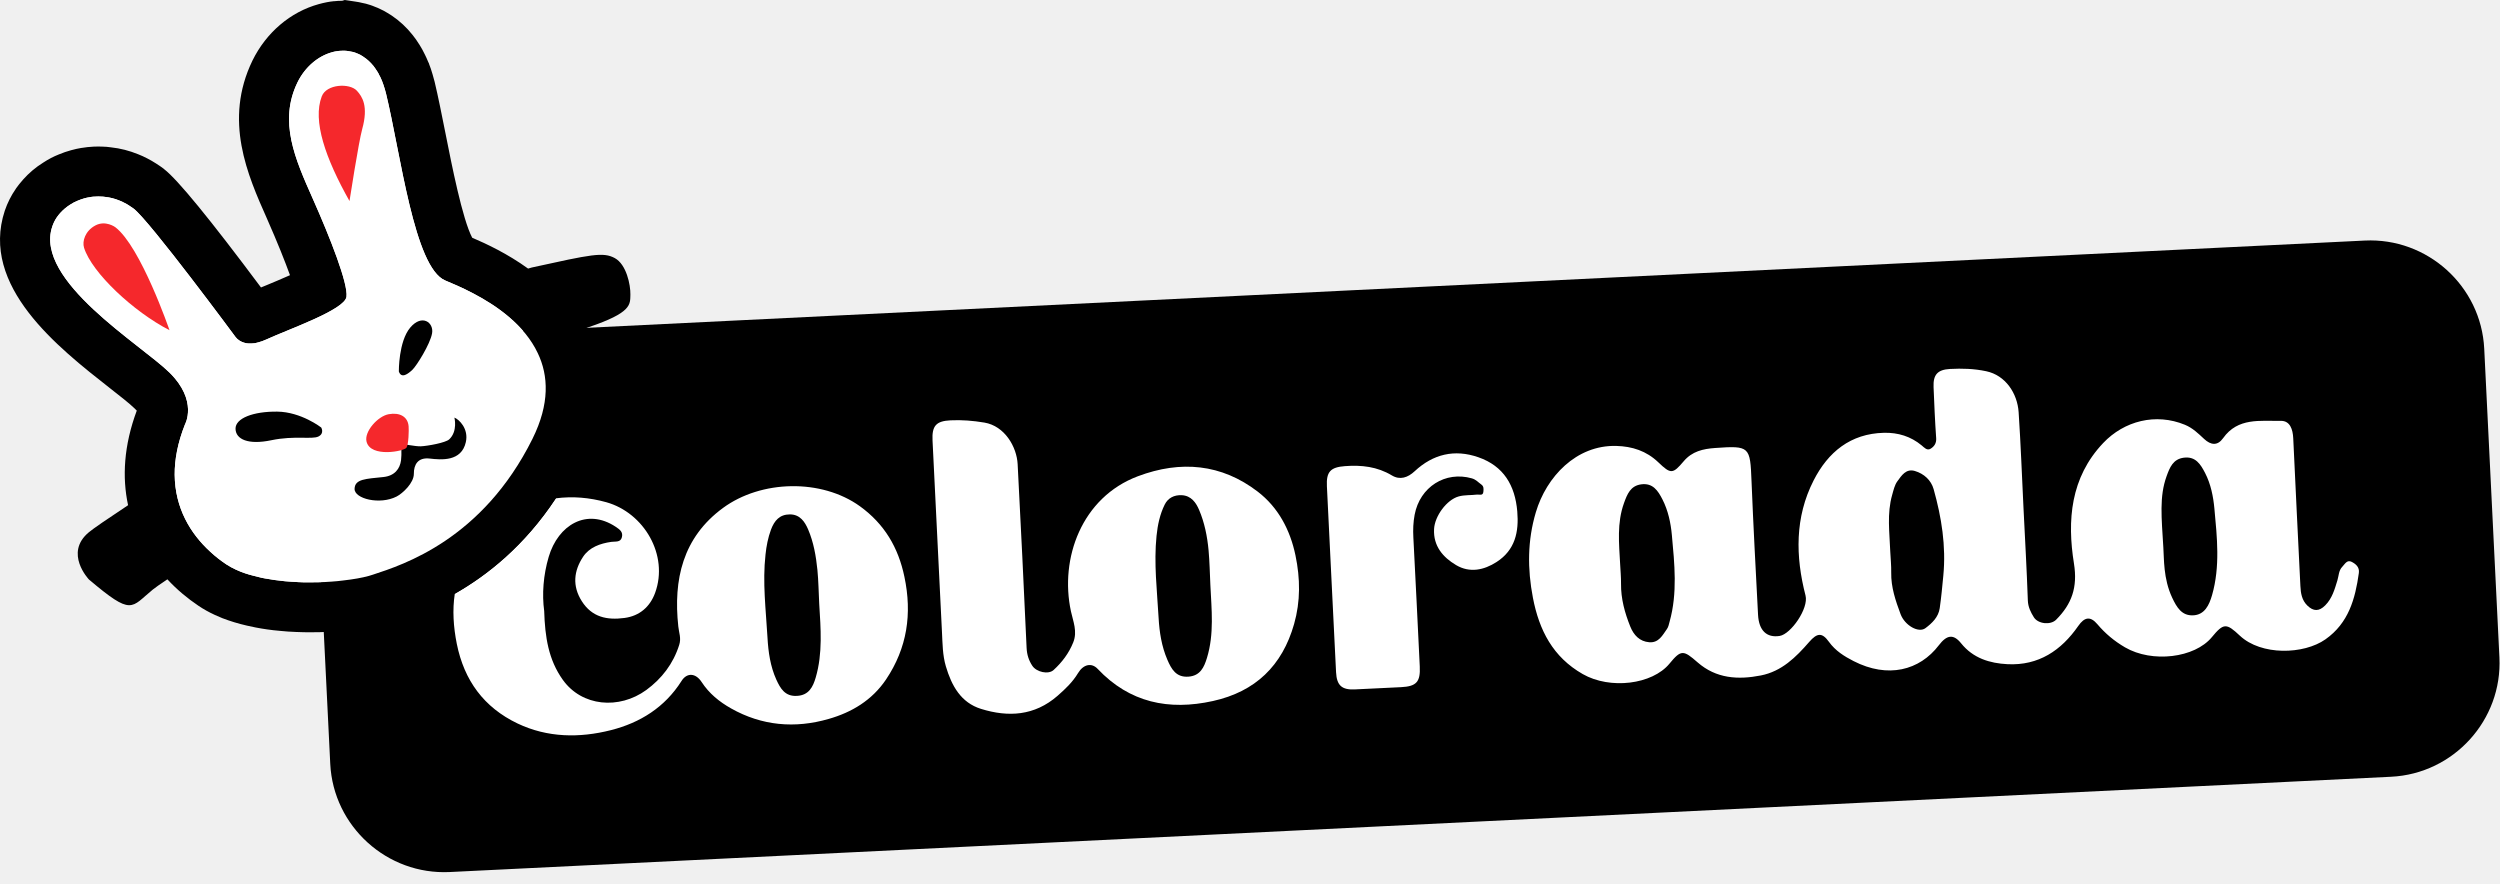
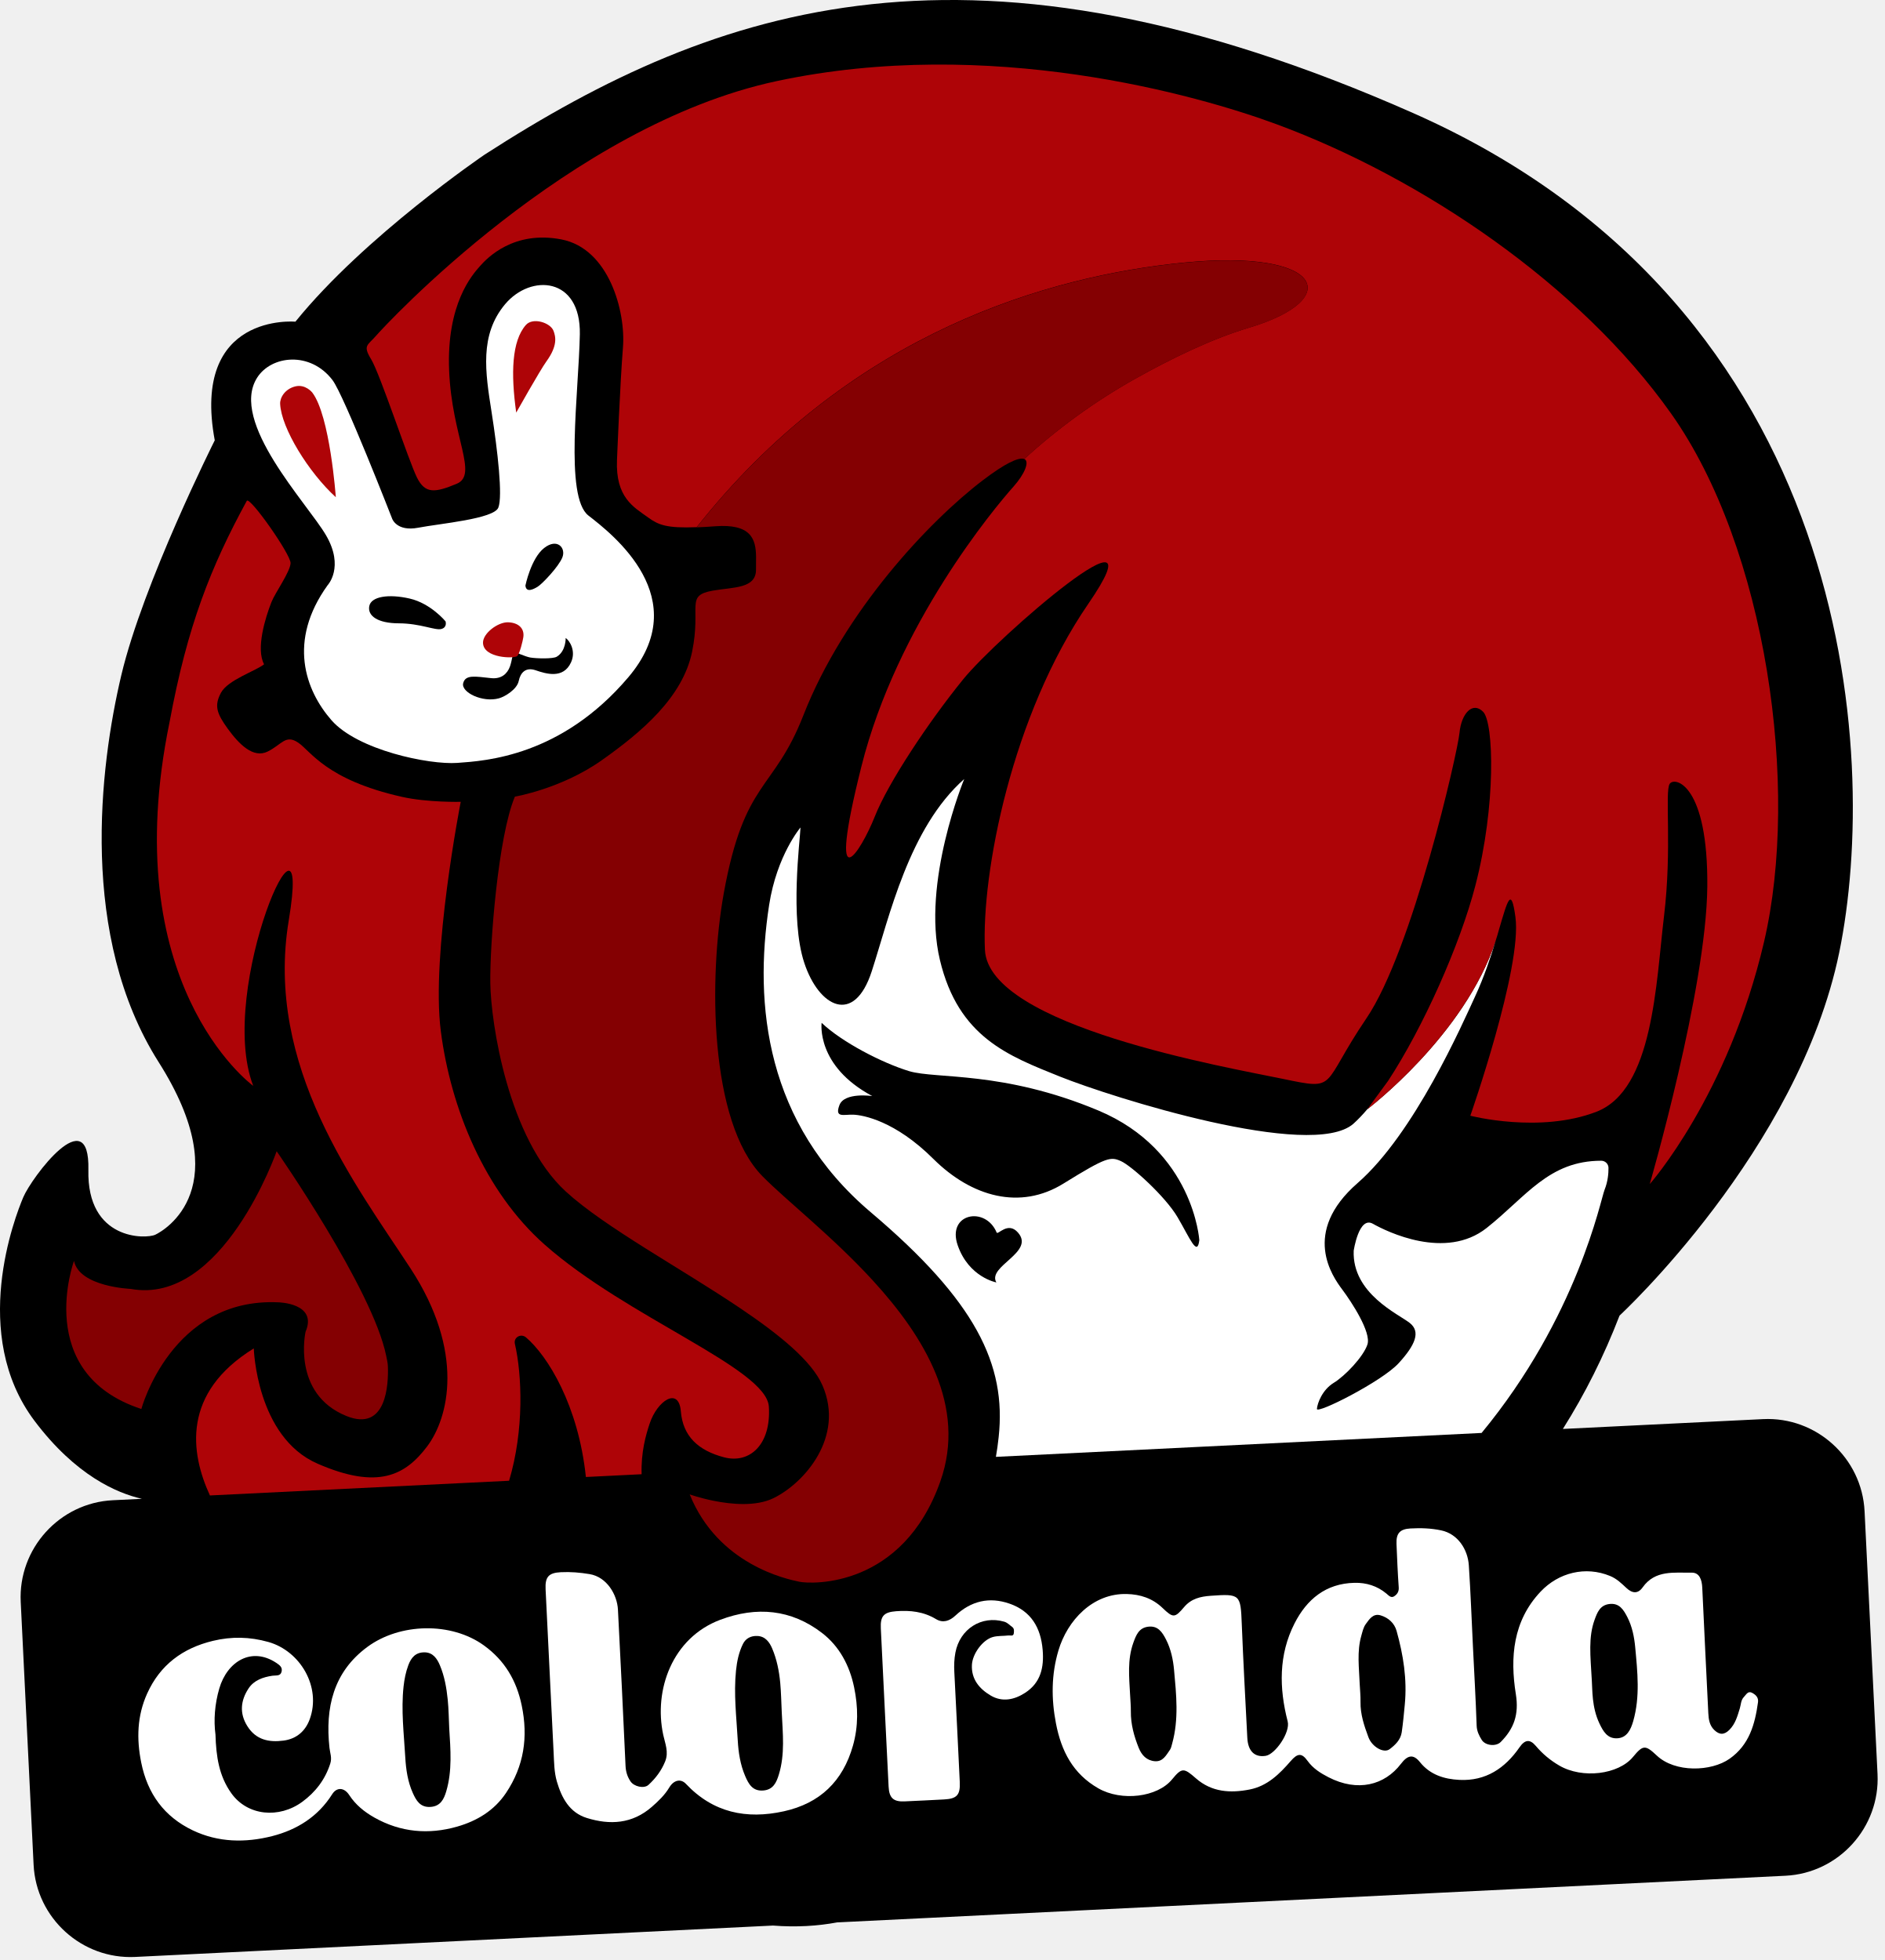
- <svg xmlns="http://www.w3.org/2000/svg" width="659" height="233" viewBox="0 0 659 233" fill="none">
-   <path d="M658.847 173.294L654.843 91.923C654.034 75.432 639.861 62.602 623.347 63.411L111.596 88.523C95.085 89.335 82.24 103.493 83.052 119.985L87.054 201.356C87.866 217.847 102.038 230.68 118.553 229.868L630.3 204.752C646.811 203.944 659.659 189.786 658.847 173.294Z" fill="black" />
-   <path d="M389.681 120.525C383.407 118.347 377.753 119.695 372.898 124.225C371.106 125.895 369.042 126.611 366.902 125.323C363.03 122.994 358.893 122.542 354.525 122.874C350.723 123.161 349.585 124.345 349.771 128.18C350.16 136.249 350.561 144.318 350.96 152.384C351.364 160.655 351.759 168.929 352.186 177.2C352.363 180.66 353.681 181.875 357.085 181.73C361.178 181.556 365.271 181.342 369.361 181.133C373.381 180.925 374.45 179.738 374.251 175.669C373.697 164.333 373.157 153 372.56 141.663C372.452 139.646 372.522 137.673 372.898 135.687C374.285 128.332 381.011 124.108 387.987 126.097C389.09 126.413 389.659 127.145 390.462 127.707C391.192 128.218 391.078 128.973 391.015 129.648C390.907 130.769 389.934 130.302 389.33 130.374C387.715 130.576 386.021 130.431 384.482 130.867C381.327 131.763 378.201 136.047 378.021 139.454C377.784 143.92 380.351 146.904 383.837 148.965C387.415 151.083 391.167 150.297 394.52 148.129C399.381 144.987 400.415 140.23 399.953 134.81C399.372 127.953 396.375 122.848 389.681 120.525Z" fill="white" />
-   <path d="M583.1 156.869C582.354 159.464 581.159 162.116 578.027 162.207C575.103 162.296 573.795 160.124 572.581 157.541C570.211 152.503 570.47 147.19 570.258 144.368C569.79 136.419 569.165 130.913 571.108 125.54C571.949 123.22 572.809 121.007 575.669 120.644C578.757 120.256 580.072 122.38 581.257 124.666C582.784 127.617 583.426 130.929 583.716 134.076C584.421 141.659 585.259 149.343 583.1 156.869ZM512.257 151.758C511.985 154.615 511.719 157.469 511.312 160.313C510.967 162.709 509.26 164.287 507.557 165.572C505.73 166.952 502.095 164.856 500.989 161.882C499.674 158.353 498.451 154.782 498.524 150.915C498.558 149.084 498.366 147.25 498.274 145.416C498.091 140.409 497.36 135.377 498.783 130.43C499.134 129.209 499.415 127.864 500.139 126.876C501.242 125.376 502.414 123.45 504.766 124.154C507.178 124.874 509.042 126.582 509.709 128.95C511.795 136.394 513.009 143.919 512.257 151.758ZM440.111 163.855C439.928 164.515 439.802 165.25 439.419 165.787C438.246 167.438 437.248 169.496 434.754 169.297C432.194 169.092 430.651 167.419 429.741 165.159C428.287 161.538 427.26 157.825 427.304 153.867C427.323 152.134 427.153 150.401 427.067 148.667C426.783 143.269 426.182 137.871 428.091 132.593C428.938 130.257 429.792 128.05 432.627 127.671C435.689 127.264 437.045 129.338 438.228 131.658C439.741 134.613 440.418 137.909 440.705 141.056C441.401 148.642 442.219 156.31 440.111 163.855ZM619.871 148.09C618.68 147.487 618.098 148.705 617.419 149.409C616.461 150.4 616.515 151.761 616.142 152.973C615.415 155.332 614.779 157.709 612.93 159.574C611.281 161.238 609.795 161.156 608.221 159.628C606.751 158.201 606.473 156.361 606.381 154.432C605.756 141.463 605.086 128.495 604.498 115.527C604.39 113.172 603.651 110.896 601.22 110.937C595.812 111.031 589.911 110.012 586.014 115.495C584.551 117.55 582.8 117.373 581.008 115.707C579.472 114.277 577.999 112.818 575.938 111.969C568.264 108.809 559.939 110.934 554.388 116.793C545.766 125.891 544.872 137.195 546.695 148.547C547.707 154.855 546.095 159.246 541.989 163.363C540.526 164.827 537.22 164.486 536.117 162.7C535.301 161.383 534.6 160.013 534.539 158.28C534.255 150.107 533.787 141.94 533.386 133.773C532.975 125.401 532.668 117.02 532.112 108.657C531.783 103.701 528.667 98.928 523.562 97.855C520.332 97.176 517.222 97.088 514.027 97.258C510.752 97.438 509.551 98.761 509.687 102.028C509.87 106.523 510.06 111.019 510.376 115.505C510.471 116.856 509.836 117.708 508.91 118.28C507.971 118.86 507.263 117.999 506.549 117.408C503.679 115.025 500.313 113.999 496.624 114.084C487.762 114.292 481.873 119.192 478.074 126.633C473.109 136.356 473.273 146.675 475.937 156.979C476.813 160.357 472.081 167.163 469.117 167.634C465.697 168.174 463.636 166.201 463.421 162.065C462.811 150.325 462.173 138.584 461.702 126.838C461.338 117.708 461.262 117.44 452.084 118.093C448.917 118.321 446.044 118.961 443.822 121.588C440.936 125 440.415 125.01 437.134 121.866C433.995 118.857 430.237 117.654 426.034 117.547C415.493 117.276 407.62 125.695 404.848 135.033C402.632 142.486 402.613 149.955 404.076 157.57C405.723 166.134 409.342 173.193 417.212 177.688C424.422 181.808 435.535 180.46 440.086 174.923C443.142 171.204 443.746 171.327 447.491 174.604C452.384 178.882 458.156 179.229 464.154 178.051C469.654 176.972 473.399 173.253 476.911 169.209C478.991 166.819 480.299 166.671 482.091 169.165C483.823 171.577 486.175 173.016 488.599 174.26C497.639 178.897 506.002 176.738 511.078 170.09C513.129 167.4 514.883 166.999 516.953 169.578C520.117 173.518 524.504 174.847 529.201 175.081C537.359 175.482 543.329 171.482 547.83 165.001C549.493 162.605 551.041 162.378 552.884 164.559C554.961 167.015 557.344 169.001 560.154 170.639C567.316 174.816 578.52 173.436 583.04 167.962C586.147 164.199 586.864 164.215 590.42 167.561C596.056 172.858 607.26 172.558 612.987 168.53C619.091 164.234 620.838 157.863 621.793 151.038C622.008 149.485 620.968 148.645 619.871 148.09Z" fill="white" />
-   <path d="M215.023 178.591C214.308 181.04 213.23 183.278 210.067 183.436C206.903 183.619 205.689 181.435 204.637 179.143C203.053 175.642 202.525 171.851 202.313 168.113C201.893 160.821 200.97 153.5 201.789 146.179C202.026 143.941 202.446 141.731 203.236 139.597C204.134 137.226 205.506 135.594 208.221 135.594C210.91 135.594 212.175 137.596 213.019 139.543C214.469 142.943 215.102 146.574 215.471 150.236C215.759 153.184 215.787 156.158 215.945 159.135C216.341 165.638 216.894 172.195 215.023 178.591ZM238.405 152.051C236.796 144.31 233.13 138.123 226.698 133.463C216.549 126.143 200.654 126.487 190.559 133.912C179.961 141.703 177.458 152.79 178.801 165.136C178.959 166.768 179.62 168.217 179.038 170.007C177.458 174.982 174.452 178.881 170.365 181.883C163.197 187.095 153.389 186.252 148.354 179.197C144.559 173.877 143.661 167.901 143.449 161.057C142.845 156.631 143.215 151.603 144.638 146.785C147.116 138.385 154.654 133.804 162.299 138.862C163.513 139.651 164.249 140.311 163.933 141.599C163.592 143.047 162.22 142.678 161.139 142.836C158.187 143.259 155.365 144.26 153.705 146.76C151.253 150.472 150.807 154.447 153.364 158.475C156.051 162.715 160.033 163.504 164.591 162.898C168.599 162.374 171.342 159.949 172.685 156.291C176.323 146.312 169.759 135.174 159.821 132.384C155.365 131.146 150.937 130.777 146.509 131.358C138.206 143.941 128.398 151.656 119.883 156.502C119.226 160.821 119.517 165.215 120.411 169.717C122.361 179.38 127.554 186.464 136.413 190.703C144.296 194.466 152.732 194.574 161.032 192.468C168.731 190.517 175.242 186.464 179.645 179.512C181.042 177.274 183.362 177.353 184.942 179.774C186.921 182.802 189.608 184.989 192.696 186.729C200.841 191.335 209.564 192.073 218.423 189.516C224.511 187.78 229.862 184.595 233.554 179.118C239.142 170.796 240.46 161.793 238.405 152.051Z" fill="white" />
-   <path d="M318.155 173.419C317.397 175.897 316.391 178.123 313.31 178.363C310.023 178.622 308.787 176.387 307.715 173.902C306.195 170.382 305.617 166.601 305.408 162.866C305.004 155.672 304.125 148.477 304.864 141.242C305.158 138.375 305.743 135.584 307.014 133.015C307.877 131.266 309.507 130.436 311.511 130.533C313.999 130.653 315.276 132.516 316.069 134.375C317.513 137.75 318.24 141.39 318.579 145.052C318.86 148.105 318.907 151.179 319.056 154.241C319.362 160.662 320.086 167.106 318.155 173.419ZM331.544 129.602C321.986 122.266 311.233 121.29 299.953 125.536C285.129 131.111 279.301 147.195 282.297 161.136C282.863 163.775 284.064 166.449 282.907 169.331C281.754 172.204 279.952 174.578 277.724 176.617C276.352 177.874 273.229 177.163 272.133 175.522C271.181 174.092 270.691 172.558 270.612 170.768C269.885 154.627 269.089 138.489 268.251 122.354C268.014 117.758 264.816 112.284 259.49 111.393C256.475 110.892 253.564 110.652 250.57 110.797C246.762 110.983 245.63 112.246 245.814 116.085C246.259 125.277 246.718 134.47 247.17 143.663C247.546 151.321 247.909 158.983 248.304 166.645C248.462 169.66 248.453 172.674 249.328 175.639C250.836 180.74 253.279 185.213 258.599 186.864C265.773 189.09 272.698 188.717 278.773 183.414C280.837 181.608 282.749 179.796 284.172 177.429C285.591 175.067 287.765 174.641 289.336 176.308C297.762 185.232 308.092 187.357 319.713 184.793C330.915 182.325 338.004 175.487 341.124 164.492C342.827 158.494 342.758 152.515 341.49 146.412C340.077 139.609 336.895 133.709 331.544 129.602Z" fill="white" />
-   <path d="M98.319 151.472C97.977 151.605 97.607 151.709 97.212 151.813C95.42 152.315 93.126 152.71 90.569 153C90.041 153.079 89.513 153.13 88.988 153.183C88.46 153.208 87.907 153.291 87.354 153.316C86.798 153.341 86.245 153.369 85.666 153.42C84.532 153.474 83.4 153.499 82.24 153.499H79.971C79.525 153.474 79.076 153.474 78.628 153.445C78.021 153.42 77.442 153.395 76.835 153.341C76.229 153.316 75.622 153.262 75.069 153.208C73.277 153.025 71.51 152.789 69.85 152.473C69.269 152.369 68.687 152.261 68.163 152.104C66.528 151.734 64.945 151.286 63.523 150.737C63.049 150.55 62.6 150.339 62.126 150.131C61.228 149.708 60.387 149.259 59.648 148.76C58.197 147.788 56.746 146.68 55.403 145.417C50.21 140.679 46.123 133.936 46.044 125.144C46.019 121.141 46.834 116.718 48.759 111.873C48.759 111.873 52.268 105.66 44.647 98.181C37.03 90.731 9.061 73.984 13.752 59.794C14.042 58.897 14.463 58.029 14.991 57.265C15.281 56.871 15.572 56.476 15.888 56.132C16.625 55.318 17.497 54.582 18.445 53.973C19.077 53.553 19.763 53.184 20.5 52.893C21.081 52.656 21.634 52.448 22.213 52.29C22.715 52.158 23.215 52.025 23.717 51.971L23.771 51.946C24.27 51.867 24.798 51.817 25.298 51.817C25.509 51.788 25.746 51.788 25.958 51.788C26.142 51.788 26.328 51.788 26.511 51.817H26.616C26.96 51.817 27.302 51.842 27.617 51.895C28.936 52.025 30.228 52.341 31.546 52.893C31.967 53.054 32.39 53.237 32.785 53.474C33.206 53.66 33.629 53.922 33.996 54.159C34.419 54.449 34.814 54.711 35.238 55.002C39.587 58.37 62.126 88.888 62.126 88.888L62.23 88.992C62.442 89.282 63.286 90.15 64.866 90.466C65.157 90.52 65.473 90.545 65.814 90.545H66.184C66.291 90.545 66.421 90.545 66.528 90.52H66.608C66.816 90.52 67.028 90.494 67.214 90.466C67.531 90.387 67.821 90.333 68.163 90.229C68.766 90.071 69.455 89.835 70.192 89.494C75.992 86.807 90.885 81.674 91.334 78.224C91.782 74.776 87.063 62.742 82.424 52.315C77.784 41.888 73.409 32.042 78.416 21.719C80.394 17.666 83.846 14.771 87.537 13.77C87.879 13.663 88.249 13.584 88.59 13.533C88.83 13.48 89.093 13.454 89.33 13.426C89.462 13.401 89.567 13.401 89.674 13.401H89.778C89.962 13.372 90.148 13.372 90.332 13.372H90.752C91.071 13.372 91.359 13.401 91.703 13.454H91.729C92.045 13.505 92.389 13.559 92.705 13.638C92.968 13.688 93.205 13.716 93.442 13.821C93.628 13.874 93.783 13.928 93.969 14.032C94.207 14.111 94.444 14.19 94.681 14.323C94.918 14.402 95.104 14.534 95.262 14.638C95.499 14.742 95.657 14.875 95.841 15.008C96.792 15.611 97.661 16.428 98.477 17.429C98.635 17.64 98.793 17.849 98.951 18.089C99.109 18.326 99.295 18.588 99.453 18.85C99.665 19.14 99.823 19.481 99.981 19.825C100.164 20.141 100.322 20.431 100.455 20.772C100.559 20.984 100.667 21.22 100.746 21.457C100.85 21.748 100.955 22.038 101.062 22.325C101.324 23.064 101.536 23.825 101.745 24.617C105.623 40.547 109.182 70.508 117.352 73.933C119.119 74.669 121.834 75.802 124.865 77.409C130.927 80.591 138.257 85.649 141.762 93.099C144.584 98.996 144.951 106.421 140.365 115.664C127.16 142.257 106.176 148.893 98.319 151.472ZM166.172 77.671C166.226 75.064 165.119 69.694 162.06 68.033C159.003 66.376 155.893 67.061 140.207 70.508C139.916 70.587 139.575 70.666 139.205 70.799C133.747 66.85 128.212 64.267 124.47 62.664C121.888 57.764 119.04 43.284 117.456 35.281C116.454 30.277 115.532 25.593 114.558 21.511L114.53 21.432L114.504 21.325C114.188 20.087 113.872 19.061 113.556 18.089L113.452 17.824L113.373 17.587C113.291 17.404 113.24 17.218 113.161 17.034L113.057 16.693L112.896 16.378C112.791 16.113 112.633 15.718 112.421 15.27C112.159 14.664 111.894 14.19 111.739 13.874C111.527 13.454 111.182 12.741 110.655 11.927C110.339 11.399 109.997 10.901 109.653 10.399C109.39 10.029 109.074 9.609 108.758 9.215C107.178 7.213 105.304 5.474 103.221 4.082C102.933 3.896 102.563 3.659 102.115 3.397C101.536 3.027 100.901 2.683 100.243 2.396C99.823 2.185 99.374 1.973 98.9 1.815C98.426 1.604 97.977 1.449 97.582 1.316C96.738 1.026 96.024 0.868 95.578 0.789C94.867 0.603 94.235 0.499 93.679 0.42L90.885 0L90.199 0.208C89.829 0.208 89.462 0.208 89.067 0.237C88.802 0.262 88.511 0.262 88.195 0.316H88.012C87.433 0.366 86.773 0.474 86.194 0.578C85.404 0.736 84.718 0.893 84.058 1.08C76.57 3.132 70.192 8.558 66.554 15.955C58.883 31.777 65.264 46.128 70.375 57.635C73.198 64.031 75.173 69.034 76.44 72.538C74.25 73.51 71.93 74.486 70.4 75.117C69.85 75.326 69.323 75.537 68.795 75.774C55.378 57.792 46.809 47.312 43.276 44.6L43.171 44.496C42.485 43.997 41.828 43.52 41.142 43.1C40.352 42.602 39.612 42.154 38.822 41.759C38.032 41.336 37.188 40.967 36.398 40.654C34.129 39.732 31.73 39.098 29.226 38.836C28.436 38.731 27.725 38.649 26.985 38.649C26.644 38.624 26.299 38.624 25.958 38.624C25.563 38.624 25.14 38.624 24.744 38.649C23.663 38.703 22.557 38.81 21.502 38.993H21.451C20.607 39.126 19.709 39.334 18.733 39.6C17.655 39.887 16.599 40.256 15.518 40.705C14.121 41.257 12.75 41.967 11.353 42.889C9.403 44.101 7.636 45.601 6.109 47.312C5.291 48.208 4.709 49.023 4.314 49.55L4.235 49.657L4.156 49.79C2.945 51.526 1.969 53.474 1.258 55.554C-5.307 75.458 15.307 91.599 28.936 102.288C31.546 104.315 34.236 106.449 35.421 107.608C35.687 107.844 35.895 108.081 36.053 108.239C32.627 117.454 32.178 125.826 33.762 133.172C28.303 136.78 24.586 139.334 23.452 140.281C16.783 145.784 23.452 152.763 23.452 152.763C34.972 162.505 34.419 160.188 40.298 155.396C40.826 154.948 42.169 154.026 44.123 152.71C46.626 155.421 49.42 157.739 52.318 159.686C53.636 160.583 55.112 161.397 56.667 162.111C57.249 162.373 57.935 162.66 58.617 162.951C60.596 163.714 62.733 164.374 65.024 164.898C65.896 165.11 66.687 165.268 67.369 165.4C69.402 165.795 71.564 166.111 73.804 166.297C74.487 166.376 75.201 166.426 75.913 166.48C76.44 166.505 76.993 166.534 77.518 166.559L77.916 166.584C78.52 166.612 79.076 166.638 79.629 166.638C79.999 166.663 80.366 166.663 80.71 166.663H82.24C83.634 166.663 84.981 166.638 86.403 166.559L86.956 166.534C87.354 166.505 87.749 166.48 88.144 166.455C88.672 166.426 89.197 166.376 89.725 166.322L90.094 166.297H90.199L90.306 166.268H90.436C91.017 166.215 91.599 166.139 92.177 166.06C95.445 165.691 98.319 165.163 100.692 164.532C101.378 164.321 102.01 164.138 102.592 163.926L102.696 163.901C106.438 162.66 112.712 160.608 119.884 156.501C128.399 151.655 138.203 143.943 146.509 131.357C148.485 128.355 150.384 125.09 152.176 121.51C158.95 107.87 157.369 96.969 154.863 90.229C154.443 89.099 153.968 87.991 153.466 86.94C154.152 86.624 154.705 86.413 155.128 86.255C166.595 82.384 166.093 80.279 166.172 77.671Z" fill="black" />
-   <path d="M140.367 115.665C127.158 142.258 106.178 148.891 98.32 151.473C97.976 151.602 97.609 151.71 97.214 151.814C95.422 152.313 93.127 152.71 90.57 153.001C90.043 153.08 89.515 153.13 88.99 153.184C88.462 153.209 87.906 153.288 87.356 153.317C86.8 153.342 86.246 153.367 85.665 153.421C84.533 153.474 83.402 153.5 82.239 153.5H79.973C79.524 153.474 79.075 153.474 78.629 153.446C78.022 153.421 77.441 153.395 76.834 153.342C76.23 153.317 75.624 153.263 75.07 153.209C73.275 153.026 71.511 152.789 69.849 152.474C69.27 152.366 68.689 152.262 68.164 152.104C66.53 151.735 64.947 151.287 63.524 150.734C63.05 150.551 62.602 150.34 62.127 150.128C61.23 149.708 60.386 149.26 59.646 148.761C58.199 147.786 56.748 146.681 55.405 145.415C50.212 140.676 46.125 133.937 46.046 125.142C46.017 121.139 46.836 116.716 48.761 111.873C48.761 111.873 52.266 105.661 44.649 98.182C37.032 90.732 9.063 73.985 13.753 59.795C14.044 58.898 14.464 58.03 14.992 57.266C15.283 56.868 15.574 56.474 15.89 56.133C16.626 55.318 17.496 54.58 18.447 53.974C19.079 53.554 19.765 53.184 20.501 52.894C21.083 52.657 21.636 52.449 22.215 52.288C22.717 52.158 23.216 52.026 23.719 51.972L23.77 51.947C24.272 51.868 24.8 51.814 25.299 51.814C25.511 51.789 25.748 51.789 25.96 51.789C26.143 51.789 26.326 51.789 26.513 51.814H26.617C26.962 51.814 27.303 51.843 27.619 51.893C28.937 52.026 30.23 52.341 31.548 52.894C31.968 53.055 32.389 53.238 32.787 53.475C33.207 53.658 33.628 53.92 33.998 54.16C34.421 54.447 34.816 54.712 35.236 55.003C39.589 58.371 62.127 88.888 62.127 88.888L62.232 88.993C62.444 89.283 63.287 90.151 64.868 90.467C65.159 90.52 65.475 90.546 65.816 90.546H66.186C66.29 90.546 66.423 90.546 66.53 90.52H66.609C66.818 90.52 67.03 90.492 67.213 90.467C67.532 90.388 67.82 90.334 68.164 90.23C68.768 90.072 69.454 89.835 70.194 89.491C75.993 86.808 90.886 81.672 91.335 78.224C91.781 74.774 87.065 62.74 82.422 52.316C77.785 41.889 73.408 32.043 78.418 21.72C80.393 17.666 83.847 14.772 87.539 13.771C87.881 13.664 88.25 13.585 88.592 13.531C88.829 13.48 89.094 13.455 89.331 13.427C89.464 13.398 89.568 13.398 89.673 13.398H89.78C89.963 13.373 90.147 13.373 90.333 13.373H90.754C91.07 13.373 91.361 13.398 91.705 13.455H91.73C92.046 13.506 92.388 13.559 92.704 13.638C92.969 13.689 93.206 13.717 93.443 13.821C93.627 13.875 93.785 13.926 93.971 14.033C94.208 14.112 94.445 14.191 94.682 14.32C94.919 14.402 95.106 14.532 95.261 14.639C95.501 14.743 95.656 14.876 95.842 15.008C96.79 15.611 97.66 16.429 98.478 17.43C98.636 17.641 98.794 17.85 98.952 18.086C99.11 18.326 99.294 18.588 99.455 18.85C99.667 19.141 99.822 19.482 99.983 19.826C100.166 20.142 100.324 20.432 100.457 20.773C100.561 20.984 100.665 21.221 100.744 21.458C100.852 21.748 100.956 22.036 101.061 22.326C101.326 23.065 101.535 23.826 101.746 24.618C105.621 40.547 109.18 70.509 117.354 73.931C119.117 74.67 121.836 75.803 124.867 77.407C130.929 80.592 138.258 85.649 141.764 93.1C144.583 98.996 144.953 106.421 140.367 115.665Z" fill="white" />
-   <path d="M105.135 97.914C105.135 97.914 105.044 90.028 108.137 86.355C111.231 82.687 114.371 84.997 113.9 87.834C113.428 90.673 109.78 96.481 108.699 97.488C107.625 98.497 105.803 99.943 105.135 97.914Z" fill="black" />
-   <path d="M84.668 112.69C84.668 112.69 79.386 108.573 73.077 108.504C66.772 108.434 62.021 110.249 62.085 113.037C62.148 115.824 65.454 117.321 71.538 116.042C77.623 114.767 82.294 115.897 83.944 115.06C85.591 114.227 84.668 112.69 84.668 112.69Z" fill="black" />
-   <path d="M30.384 59.882C30.384 59.882 27.828 57.992 25.135 59.432C22.439 60.87 21.621 63.608 22.156 65.31C24.235 71.918 35.204 82.17 44.678 87.041C44.678 87.041 37.101 64.982 30.384 59.882Z" fill="#F5282C" />
-   <path d="M95.481 34.01C97.147 27.977 95.513 25.489 94.076 23.921C92.165 21.839 86.065 22.135 84.821 25.39C82.344 31.857 85.793 41.727 92.127 52.995C92.127 52.995 94.531 37.439 95.481 34.01Z" fill="#F5282C" />
-   <path d="M105.74 116.947C105.74 116.947 105.927 119.738 105.715 121.332C105.418 123.58 104.03 125.427 101.085 125.742C96.47 126.235 93.54 126.235 93.467 128.852C93.395 131.472 100.102 133.148 104.533 130.891C106.148 130.064 109.11 127.305 109.091 124.893C109.072 122.481 110.159 120.521 113.253 120.874C116.344 121.225 121.635 121.724 122.795 116.537C123.579 113.03 121.032 110.567 119.777 110.075C119.777 110.075 120.716 113.674 118.402 115.823C117.451 116.707 112.776 117.557 110.936 117.648C109.555 117.714 105.74 116.947 105.74 116.947Z" fill="black" />
-   <path d="M96.617 116.403C95.968 113.766 99.582 109.698 102.475 109.18C105.37 108.665 107.517 109.824 107.713 112.396C107.793 113.422 107.721 117.074 107.151 118.005C106.585 118.938 97.683 120.726 96.617 116.403Z" fill="#F5282C" />
+ <svg xmlns="http://www.w3.org/2000/svg" width="447" height="465" viewBox="0 0 447 465" fill="none">
+   <path d="M442.298 358.536C441.679 345.889 430.846 336.059 418.21 336.679L370.731 339.011C375.989 330.675 380.483 321.702 384.173 312.119C384.173 312.119 426.633 272.916 436.285 225.97C445.938 179.022 439.736 73.07 335.272 26.851C230.802 -19.368 170.494 0.84 114.934 36.701C114.934 36.701 86.484 56.023 70.073 76.32C70.073 76.32 45.297 74.053 50.943 104.465C50.943 104.465 33.951 138.325 28.775 160.195C23.599 182.064 18.75 222.192 37.617 251.955C56.484 281.719 39.098 291.869 36.84 292.93C34.583 293.991 20.582 294.306 20.964 277.556C21.349 260.809 7.508 279.346 5.523 284.032C3.542 288.719 -7.282 316.553 8.207 337.115C17.954 350.053 27.742 354.247 33.665 355.584L26.755 355.923C14.121 356.543 4.296 367.405 4.916 380.035L7.972 442.416C8.592 455.063 19.442 464.893 32.08 464.273L183.365 456.828C188.918 457.264 193.99 456.935 198.564 456.08L423.531 445.009C436.152 444.392 445.989 433.547 445.372 420.9L442.298 358.536Z" fill="black" />
+   <path d="M171.738 345.734C165.628 344.119 161.986 340.75 161.504 334.821C161.006 328.912 155.907 332.295 154.105 337.744C153.212 340.406 152.026 344.547 152.2 349.754L138.979 350.408C137.193 333.395 129.914 321.675 124.779 317.294C123.577 316.279 121.791 317.277 122.134 318.805C123.833 326.177 124.368 339.239 120.762 351.302L49.797 354.789C45.13 344.668 43.102 330.457 60.203 319.905C60.203 319.905 60.803 340.922 75.329 347.248C89.717 353.518 96.173 349.963 101.31 343.174C106.442 336.369 110.338 320.765 97.409 300.968C84.48 281.172 62.726 253.042 68.498 218.343C74.283 183.631 51.206 234.551 60.067 257.612C59.242 257.011 27.477 233.141 40.235 171.243C44.443 148.506 50.003 134.484 58.538 118.829C59.189 117.61 69.013 131.563 68.926 133.609C68.856 135.636 65.233 140.688 64.394 142.837C62.915 146.583 60.667 153.936 62.642 157.598C60.597 159.23 54.056 161.291 52.408 164.367C50.761 167.445 51.428 169.301 54.056 172.926C56.701 176.552 60.067 179.988 63.484 178.305C66.884 176.619 67.726 174.181 70.712 176.174C73.698 178.15 77.306 184.989 95.333 189.046C101.426 190.419 109.29 190.23 109.29 190.23C109.29 190.23 102.2 226.37 104.569 244.655C106.924 262.937 114.957 282.666 129.174 295.262C148.73 312.586 181.799 324.615 182.382 333.705C182.951 342.692 177.867 347.349 171.738 345.734Z" fill="#AE0407" />
+   <path d="M72.482 315.961C72.482 315.961 69.164 330.642 82.144 335.929C91.767 339.843 92.159 328.257 92.012 324.185C91.983 323.321 91.777 322.48 91.603 321.633C88.409 305.849 65.624 273.125 65.624 273.125C65.624 273.125 52.838 309.819 30.977 305.782C30.977 305.782 18.835 305.309 17.555 299.141C17.555 299.141 7.731 325.828 33.53 334.275C33.53 334.275 40.664 307.797 66.016 308.971C66.016 308.971 75.417 309.131 72.482 315.961Z" fill="#840002" />
+   <path d="M77.321 126.967C81.769 134.562 77.708 138.849 77.708 138.849C68.189 152.087 72.421 163.743 78.609 170.844C84.798 177.948 101.751 181.474 108.478 180.994C115.205 180.512 133.102 179.449 149.027 160.701C164.949 141.954 145.298 126.749 139.58 122.31C133.864 117.871 137.291 92.933 137.545 79.302C137.796 65.674 125.886 64.907 119.8 72.189C113.712 79.474 115.123 88.319 116.597 97.689C118.07 107.059 119.273 117.742 118.211 120.428C117.148 123.114 104.345 124.211 99.213 125.197C94.081 126.18 93.023 123.053 93.023 123.053C93.023 123.053 81.609 93.773 78.877 90.181C73.619 83.272 64.358 84.291 60.985 89.619C54.348 100.109 72.874 119.372 77.321 126.967Z" fill="white" />
+   <path d="M279.338 288.784C276.42 283.817 268.401 276.6 265.93 275.484C263.474 274.384 262.581 274.401 252.297 280.775C242.03 287.169 230.49 283.972 221.409 274.951C212.342 265.912 204.737 264.537 202.418 264.452C200.12 264.365 197.954 265.312 199.123 262.183C200.308 259.056 206.917 260.034 206.917 260.034C193.506 252.885 194.898 242.662 194.898 242.662C199.689 247.232 209.252 252.18 215.657 254.123C222.079 256.048 237.909 253.985 260.522 263.454C283.133 272.924 284.49 294.214 284.49 294.214C284.011 298.288 282.259 293.752 279.338 288.784ZM236.346 304.251C236.346 304.251 229.803 303.03 227.178 295.435C224.55 287.84 233.788 286.07 236.416 292.41C236.69 293.098 239.109 289.661 241.495 292.444C245.565 297.137 234.115 300.385 236.346 304.251ZM379.832 275.379C367.367 275.379 362.013 283.921 352.655 291.327C342.904 299.044 329.009 292.221 325.665 290.332C322.316 288.441 321.113 296.74 321.113 296.74C320.719 306.915 331.794 311.778 334.42 313.873C337.048 315.953 335.724 319.099 331.775 323.412C327.843 327.726 312.269 335.594 312.39 334.255C312.494 332.896 313.663 329.736 316.375 328.07C319.088 326.42 323.432 321.848 324.375 318.961C325.302 316.074 320.649 308.942 318.384 305.917C316.117 302.875 308.579 292.41 322.04 280.674C335.501 268.954 346.903 242.919 349.923 236.37C352.036 231.817 353.597 227.109 354.802 223.157C347.467 245.651 324.341 263.161 324.341 263.161C323.19 264.52 322.074 265.673 321.029 266.617C311.069 275.312 263.68 260.327 251.421 255.411C239.18 250.48 227.332 246.099 222.953 227.729C218.558 209.374 228.724 184.818 228.724 184.818C215.604 196.45 211.004 217.417 206.796 230.408C202.607 243.382 194.227 238.896 190.777 228.414C187.309 217.949 189.799 199.202 189.884 196.315C189.884 196.315 184.27 202.929 182.45 214.685C178.792 238.366 181.661 266.513 206.556 287.598C231.47 308.685 238.751 323.72 236.895 340.94C236.724 342.572 236.501 344.136 236.242 345.631L351.453 339.959C374.254 312.344 379.662 284.66 380.623 282.272C381.414 280.296 381.567 278.353 381.55 277.048C381.533 276.12 380.761 275.379 379.832 275.379Z" fill="white" />
+   <path d="M396.416 98.129C374.684 67.425 337.235 42.194 302.799 29.469C284.128 22.572 234.712 8.46 184.228 19.244C135.072 29.745 91.199 77.355 89.193 79.672C87.187 81.99 86.009 81.905 88.046 85.248C90.154 88.704 96.997 109.515 98.93 113.336C100.861 117.161 103.117 116.945 108.322 114.78C113.527 112.612 107.187 103.768 106.538 87.9C105.89 72.031 112.05 65.19 113.829 63.165C115.605 61.14 121.894 54.625 133.175 56.803C144.456 58.977 148.463 73.901 147.771 82.457C147.082 91.012 146.361 109.079 146.361 109.079C145.966 118.081 150.375 120.333 153.755 122.779C156.178 124.535 158.121 125.351 165.242 125.07C165.757 124.438 166.28 123.801 166.805 123.152C202.645 79.05 248.272 65.458 281.053 62.276C313.831 59.094 319.041 70.951 296.23 77.747C287.453 80.363 277.791 85.071 269.225 89.876C259.759 95.187 250.968 101.573 242.98 108.875C242.958 108.866 242.929 108.861 242.91 108.854C244.366 109.42 243.004 112.544 240.429 115.424C235.793 120.617 212.796 148.151 204.348 181.793C195.903 215.438 204.314 201.795 207.504 193.738C210.688 185.678 220.282 171.258 228.478 161.164C236.672 151.069 276.366 116.746 258.171 143.23C239.979 169.713 232.778 207.208 233.637 225.343C234.501 243.478 291.138 253.214 304.343 255.963C317.545 258.712 313.146 257.794 324.122 241.609C335.098 225.426 345.787 178.395 346.21 173.866C346.631 169.335 349.293 166.298 351.824 168.877C354.353 171.457 354.912 191.069 349.987 210.052C346.326 224.171 337.591 243.754 329.262 256.45L324.367 263.125L324.338 263.166C324.338 263.166 347.468 245.656 354.795 223.156C355.071 222.309 355.33 221.456 355.56 220.594C357.641 213.537 358.481 210.202 359.48 217.586C361.099 229.552 348.78 264.699 348.78 264.699C348.78 264.699 365.237 268.978 378.722 263.747C392.208 258.516 392.796 233.328 394.729 217.312C396.663 201.296 394.855 187.753 396.075 185.954C397.294 184.157 405.216 186.148 404.991 210.386C404.766 234.621 391.341 280.911 391.341 280.911C391.341 280.911 409.923 259.981 418.453 223.447C426.985 186.915 419.075 130.144 396.416 98.129Z" fill="#AE0407" />
+   <path d="M74.064 93.113C74.064 93.113 72.445 91.067 70.026 91.676C67.604 92.284 66.387 94.326 66.453 95.808C66.712 101.57 73.216 112.09 79.659 117.962C79.659 117.962 78.288 98.61 74.064 93.113Z" fill="#AE0407" />
+   <path d="M129.616 85.741C132.294 82.039 131.846 79.913 131.293 78.474C130.558 76.559 126.411 75.2 124.735 77.109C121.403 80.906 121.148 88.549 122.453 97.885C122.453 97.885 128.093 87.847 129.616 85.741Z" fill="#AE0407" />
+   <path d="M124.635 138.918C124.635 138.918 125.949 132.476 129.066 130.02C132.179 127.567 134.283 129.988 133.407 132.222C132.529 134.452 128.593 138.553 127.555 139.187C126.516 139.825 124.808 140.687 124.635 138.918Z" fill="black" />
+   <path d="M105.689 147.416C105.689 147.416 102.197 143.151 97.171 142.003C92.148 140.857 88.034 141.514 87.596 143.797C87.158 146.079 89.532 147.869 94.616 147.881C99.698 147.893 103.228 149.62 104.692 149.225C106.156 148.828 105.689 147.416 105.689 147.416Z" fill="black" />
+   <path d="M121.764 154.527C121.764 154.527 121.421 156.832 120.976 158.092C120.342 159.872 118.909 161.136 116.499 160.884C112.729 160.492 110.387 159.983 109.869 162.102C109.351 164.224 114.413 166.747 118.345 165.675C119.785 165.282 122.633 163.546 123.042 161.577C123.451 159.61 124.666 158.201 127.071 159.022C129.479 159.843 133.616 161.163 135.456 157.14C136.699 154.418 135.1 151.969 134.183 151.352C134.183 151.352 134.299 154.447 132.073 155.798C131.158 156.353 127.274 156.239 125.791 155.994C124.675 155.81 121.764 154.527 121.764 154.527Z" fill="black" />
+   <path d="M114.573 152.509C114.522 150.249 118.125 147.559 120.526 147.636C122.929 147.715 124.439 149.031 124.142 151.159C124.022 152.007 123.321 154.967 122.706 155.629C122.087 156.291 114.662 156.213 114.573 152.509Z" fill="#AE0407" />
+   <path d="M239.47 380.454C234.674 378.785 230.345 379.817 226.633 383.29C225.264 384.571 223.684 385.118 222.048 384.133C219.084 382.345 215.921 381.999 212.579 382.253C209.671 382.474 208.8 383.382 208.942 386.322C209.238 392.507 209.547 398.69 209.85 404.874C210.162 411.216 210.465 417.557 210.789 423.895C210.924 426.549 211.933 427.479 214.537 427.37C217.668 427.237 220.797 427.072 223.926 426.91C227.004 426.753 227.819 425.842 227.667 422.725C227.243 414.035 226.832 405.346 226.375 396.656C226.292 395.111 226.346 393.6 226.631 392.076C227.696 386.438 232.84 383.2 238.176 384.726C239.018 384.966 239.453 385.528 240.068 385.959C240.627 386.351 240.54 386.93 240.492 387.446C240.409 388.305 239.664 387.947 239.204 388.005C237.968 388.158 236.671 388.046 235.492 388.381C233.08 389.068 230.689 392.352 230.551 394.963C230.37 398.388 232.334 400.674 234.999 402.253C237.738 403.878 240.608 403.275 243.17 401.614C246.889 399.204 247.683 395.557 247.33 391.403C246.882 386.148 244.591 382.234 239.47 380.454Z" fill="white" />
+   <path d="M387.424 408.313C386.855 410.303 385.938 412.335 383.543 412.406C381.307 412.471 380.308 410.807 379.378 408.828C377.564 404.966 377.764 400.894 377.6 398.729C377.244 392.638 376.765 388.417 378.251 384.297C378.894 382.52 379.55 380.822 381.74 380.546C384.104 380.248 385.108 381.875 386.013 383.629C387.182 385.891 387.673 388.429 387.894 390.841C388.433 396.656 389.074 402.544 387.424 408.313ZM333.233 404.394C333.027 406.583 332.822 408.773 332.51 410.952C332.246 412.788 330.939 413.999 329.637 414.982C328.239 416.041 325.461 414.435 324.611 412.154C323.607 409.451 322.671 406.714 322.729 403.75C322.756 402.345 322.608 400.94 322.538 399.533C322.397 395.695 321.838 391.839 322.927 388.046C323.193 387.109 323.411 386.08 323.963 385.322C324.807 384.174 325.703 382.696 327.503 383.237C329.349 383.789 330.775 385.097 331.283 386.913C332.88 392.616 333.809 398.385 333.233 404.394ZM278.048 413.667C277.905 414.174 277.808 414.735 277.518 415.15C276.62 416.414 275.858 417.993 273.949 417.84C271.989 417.68 270.81 416.399 270.116 414.668C269.003 411.895 268.216 409.044 268.25 406.009C268.264 404.682 268.134 403.355 268.068 402.025C267.851 397.889 267.391 393.75 268.852 389.703C269.499 387.916 270.152 386.22 272.322 385.932C274.662 385.617 275.7 387.211 276.605 388.986C277.762 391.253 278.282 393.781 278.5 396.191C279.033 402.006 279.659 407.886 278.048 413.667ZM415.552 401.582C414.639 401.12 414.194 402.057 413.676 402.595C412.943 403.353 412.984 404.399 412.699 405.326C412.142 407.136 411.658 408.957 410.24 410.388C408.977 411.662 407.845 411.599 406.637 410.427C405.517 409.335 405.304 407.923 405.231 406.443C404.755 396.504 404.239 386.564 403.794 376.622C403.709 374.818 403.145 373.072 401.287 373.103C397.149 373.178 392.634 372.396 389.653 376.598C388.535 378.175 387.194 378.039 385.825 376.76C384.649 375.663 383.521 374.547 381.946 373.898C376.078 371.473 369.706 373.101 365.46 377.594C358.866 384.566 358.181 393.229 359.575 401.933C360.352 406.77 359.118 410.136 355.977 413.29C354.856 414.413 352.328 414.149 351.483 412.781C350.861 411.773 350.324 410.722 350.278 409.393C350.063 403.13 349.705 396.869 349.397 390.609C349.08 384.191 348.848 377.768 348.422 371.357C348.168 367.557 345.787 363.9 341.881 363.077C339.411 362.556 337.032 362.488 334.588 362.619C332.081 362.755 331.164 363.772 331.266 366.276C331.409 369.72 331.551 373.166 331.796 376.605C331.868 377.64 331.382 378.296 330.673 378.734C329.954 379.177 329.412 378.519 328.865 378.063C326.671 376.237 324.096 375.45 321.275 375.516C314.497 375.675 309.991 379.432 307.085 385.135C303.286 392.587 303.414 400.497 305.452 408.395C306.12 410.986 302.502 416.203 300.235 416.564C297.619 416.978 296.039 415.464 295.877 412.297C295.412 403.297 294.921 394.297 294.563 385.295C294.284 378.293 294.224 378.09 287.204 378.591C284.782 378.763 282.585 379.255 280.886 381.268C278.677 383.886 278.28 383.89 275.768 381.481C273.368 379.175 270.493 378.252 267.277 378.17C259.215 377.964 253.192 384.418 251.07 391.575C249.376 397.288 249.359 403.011 250.482 408.85C251.742 415.414 254.51 420.826 260.531 424.27C266.046 427.428 274.549 426.394 278.026 422.151C280.366 419.301 280.826 419.395 283.693 421.907C287.434 425.186 291.848 425.452 296.436 424.549C300.646 423.721 303.509 420.87 306.197 417.772C307.787 415.939 308.789 415.828 310.156 417.739C311.482 419.586 313.282 420.688 315.136 421.643C322.051 425.198 328.449 423.544 332.331 418.446C333.901 416.385 335.244 416.08 336.827 418.053C339.246 421.076 342.605 422.093 346.196 422.27C352.434 422.582 357.003 419.514 360.446 414.544C361.716 412.708 362.9 412.536 364.31 414.207C365.898 416.089 367.722 417.61 369.871 418.867C375.349 422.069 383.92 421.013 387.378 416.813C389.754 413.931 390.301 413.943 393.023 416.508C397.333 420.57 405.906 420.34 410.286 417.249C414.956 413.96 416.295 409.075 417.02 403.844C417.187 402.653 416.391 402.008 415.552 401.582Z" fill="white" />
+   <path d="M105.859 424.968C105.31 426.835 104.484 428.552 102.077 428.685C99.657 428.819 98.723 427.148 97.924 425.377C96.719 422.703 96.303 419.787 96.136 416.927C95.814 411.335 95.118 405.736 95.73 400.119C95.921 398.397 96.245 396.707 96.857 395.065C97.537 393.249 98.58 392.013 100.664 392.009C102.711 392.006 103.688 393.534 104.33 395.038C105.433 397.627 105.922 400.432 106.207 403.232C106.435 405.491 106.452 407.77 106.563 410.039C106.87 415.043 107.304 420.064 105.859 424.968ZM114.802 390.376C107.037 384.755 94.873 385.029 87.154 390.715C79.048 396.688 77.124 405.184 78.152 414.646C78.288 415.908 78.786 417.005 78.346 418.392C77.131 422.197 74.828 425.183 71.699 427.477C66.218 431.488 58.724 430.843 54.867 425.43C51.961 421.352 51.269 416.772 51.114 411.526C50.657 408.121 50.935 404.283 52.019 400.582C53.911 394.135 59.687 390.635 65.531 394.501C66.453 395.111 67.036 395.61 66.789 396.613C66.521 397.712 65.468 397.436 64.648 397.555C62.397 397.879 60.236 398.637 58.966 400.565C57.086 403.416 56.74 406.465 58.69 409.545C60.745 412.793 63.808 413.406 67.28 412.946C70.361 412.536 72.454 410.674 73.473 407.874C76.258 400.226 71.232 391.679 63.648 389.548C59.252 388.31 54.927 388.221 50.511 389.284C43.327 391.013 37.96 394.997 34.897 401.807C32.525 407.075 32.363 412.519 33.5 418.165C34.993 425.573 38.962 431.006 45.723 434.239C51.77 437.128 58.221 437.225 64.568 435.607C70.445 434.108 75.445 430.993 78.794 425.67C79.871 423.963 81.639 424.021 82.847 425.876C84.364 428.196 86.435 429.862 88.78 431.19C95.021 434.721 101.69 435.295 108.467 433.348C113.121 432.011 117.225 429.567 120.034 425.37C124.305 418.988 125.316 412.098 123.756 404.614C122.524 398.686 119.722 393.936 114.802 390.376Z" fill="white" />
+   <path d="M184.754 420.998C184.176 422.897 183.406 424.604 181.049 424.788C178.535 424.987 177.589 423.274 176.769 421.371C175.607 418.67 175.165 415.771 175.005 412.911C174.695 407.394 174.022 401.88 174.589 396.333C174.814 394.137 175.261 391.996 176.232 390.027C176.892 388.688 178.141 388.051 179.673 388.126C181.577 388.218 182.552 389.644 183.16 391.071C184.265 393.657 184.82 396.447 185.081 399.254C185.296 401.594 185.33 403.95 185.444 406.299C185.679 411.221 186.233 416.157 184.754 420.998ZM194.995 387.411C187.687 381.79 179.46 381.039 170.831 384.294C159.494 388.569 155.034 400.899 157.326 411.584C157.759 413.606 158.679 415.655 157.793 417.864C156.912 420.065 155.533 421.887 153.829 423.451C152.779 424.415 150.388 423.87 149.551 422.608C148.823 421.514 148.448 420.337 148.387 418.966C147.831 406.593 147.221 394.222 146.582 381.853C146.398 378.332 143.954 374.135 139.879 373.454C137.576 373.069 135.347 372.885 133.058 372.996C130.142 373.139 129.278 374.108 129.421 377.05C129.757 384.098 130.108 391.143 130.457 398.191C130.745 404.062 131.021 409.935 131.325 415.805C131.446 418.116 131.439 420.426 132.107 422.7C133.259 426.609 135.127 430.039 139.199 431.305C144.685 433.01 149.984 432.725 154.63 428.661C156.21 427.275 157.672 425.885 158.761 424.071C159.845 422.262 161.51 421.935 162.712 423.214C169.156 430.053 177.057 431.683 185.947 429.719C194.516 427.825 199.936 422.582 202.327 414.156C203.628 409.559 203.575 404.975 202.605 400.298C201.526 395.084 199.089 390.562 194.995 387.411Z" fill="white" />
+   <path d="M269.223 89.909C277.789 85.104 287.449 80.396 296.225 77.783C319.042 70.987 313.832 59.127 281.051 62.31C248.27 65.492 202.64 79.084 166.803 123.186C166.276 123.835 165.756 124.472 165.238 125.104C165.238 125.104 165.233 125.111 165.228 125.114C166.537 125.063 168.006 124.978 169.705 124.852C171.723 124.702 173.32 124.799 174.588 125.087C180.139 126.351 179.277 131.292 179.333 135.065C179.401 139.696 173.959 139.265 169.114 140.12C162.45 141.299 166.399 143.789 164.176 154.612C161.949 165.436 152.224 173.672 142.681 180.408C133.137 187.143 122.137 188.996 122.137 188.996C118.156 198.429 116.17 224.016 116.308 233.28C116.441 242.543 120.489 270.08 134.197 282.664C143.44 291.148 161.415 300.816 175.607 310.382C184.906 316.65 192.584 322.872 195.105 328.689C200.392 340.883 190.851 351.83 183.483 355.427C179.323 357.459 173.528 356.914 169.267 356.054C165.981 355.39 163.609 354.54 163.609 354.54V354.55C170.346 371.184 186.53 374.618 189.566 375.25C189.581 375.252 189.598 375.257 189.612 375.259C192.545 375.87 214.113 376.766 223.063 351.438C229.338 333.693 219.293 317.151 207.025 303.766C197.397 293.262 186.399 284.703 180.841 279.031C168.192 266.14 168.113 231.749 171.679 211.969C176.57 184.854 183.473 187.857 190.563 169.725C200.218 145.034 220.443 123.612 233.139 113.942C238.47 109.88 241.429 108.589 242.731 108.836C242.736 108.836 242.741 108.839 242.748 108.839C242.804 108.851 242.855 108.87 242.906 108.887C242.93 108.895 242.956 108.899 242.976 108.909C250.963 101.61 259.757 95.221 269.223 89.909Z" fill="#840002" />
</svg>
